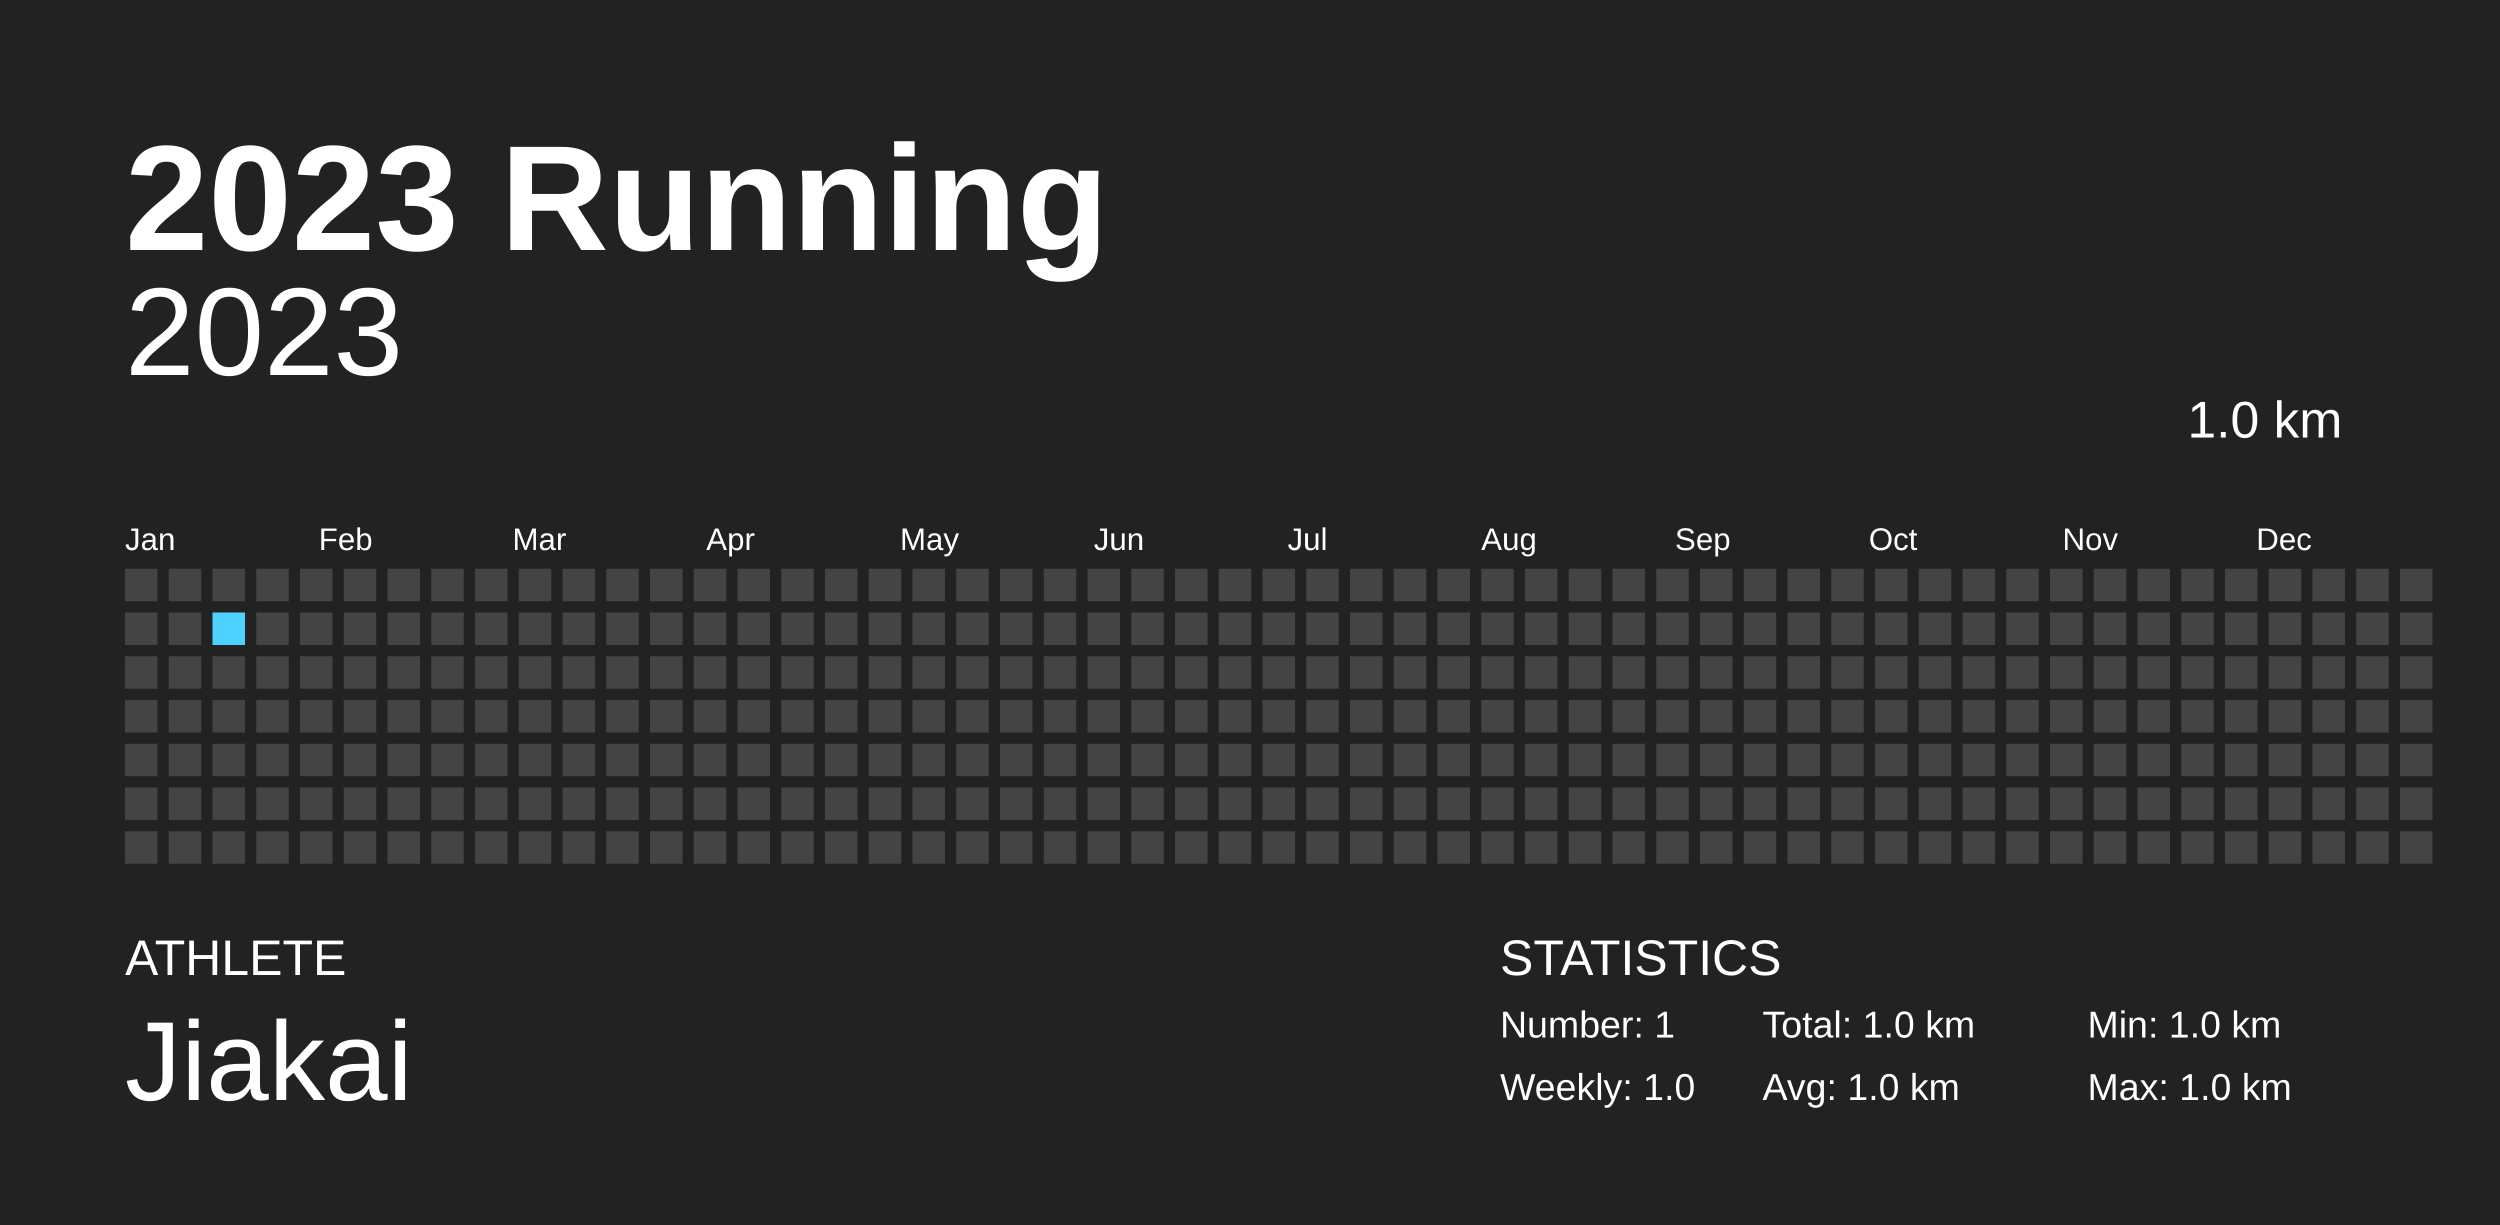
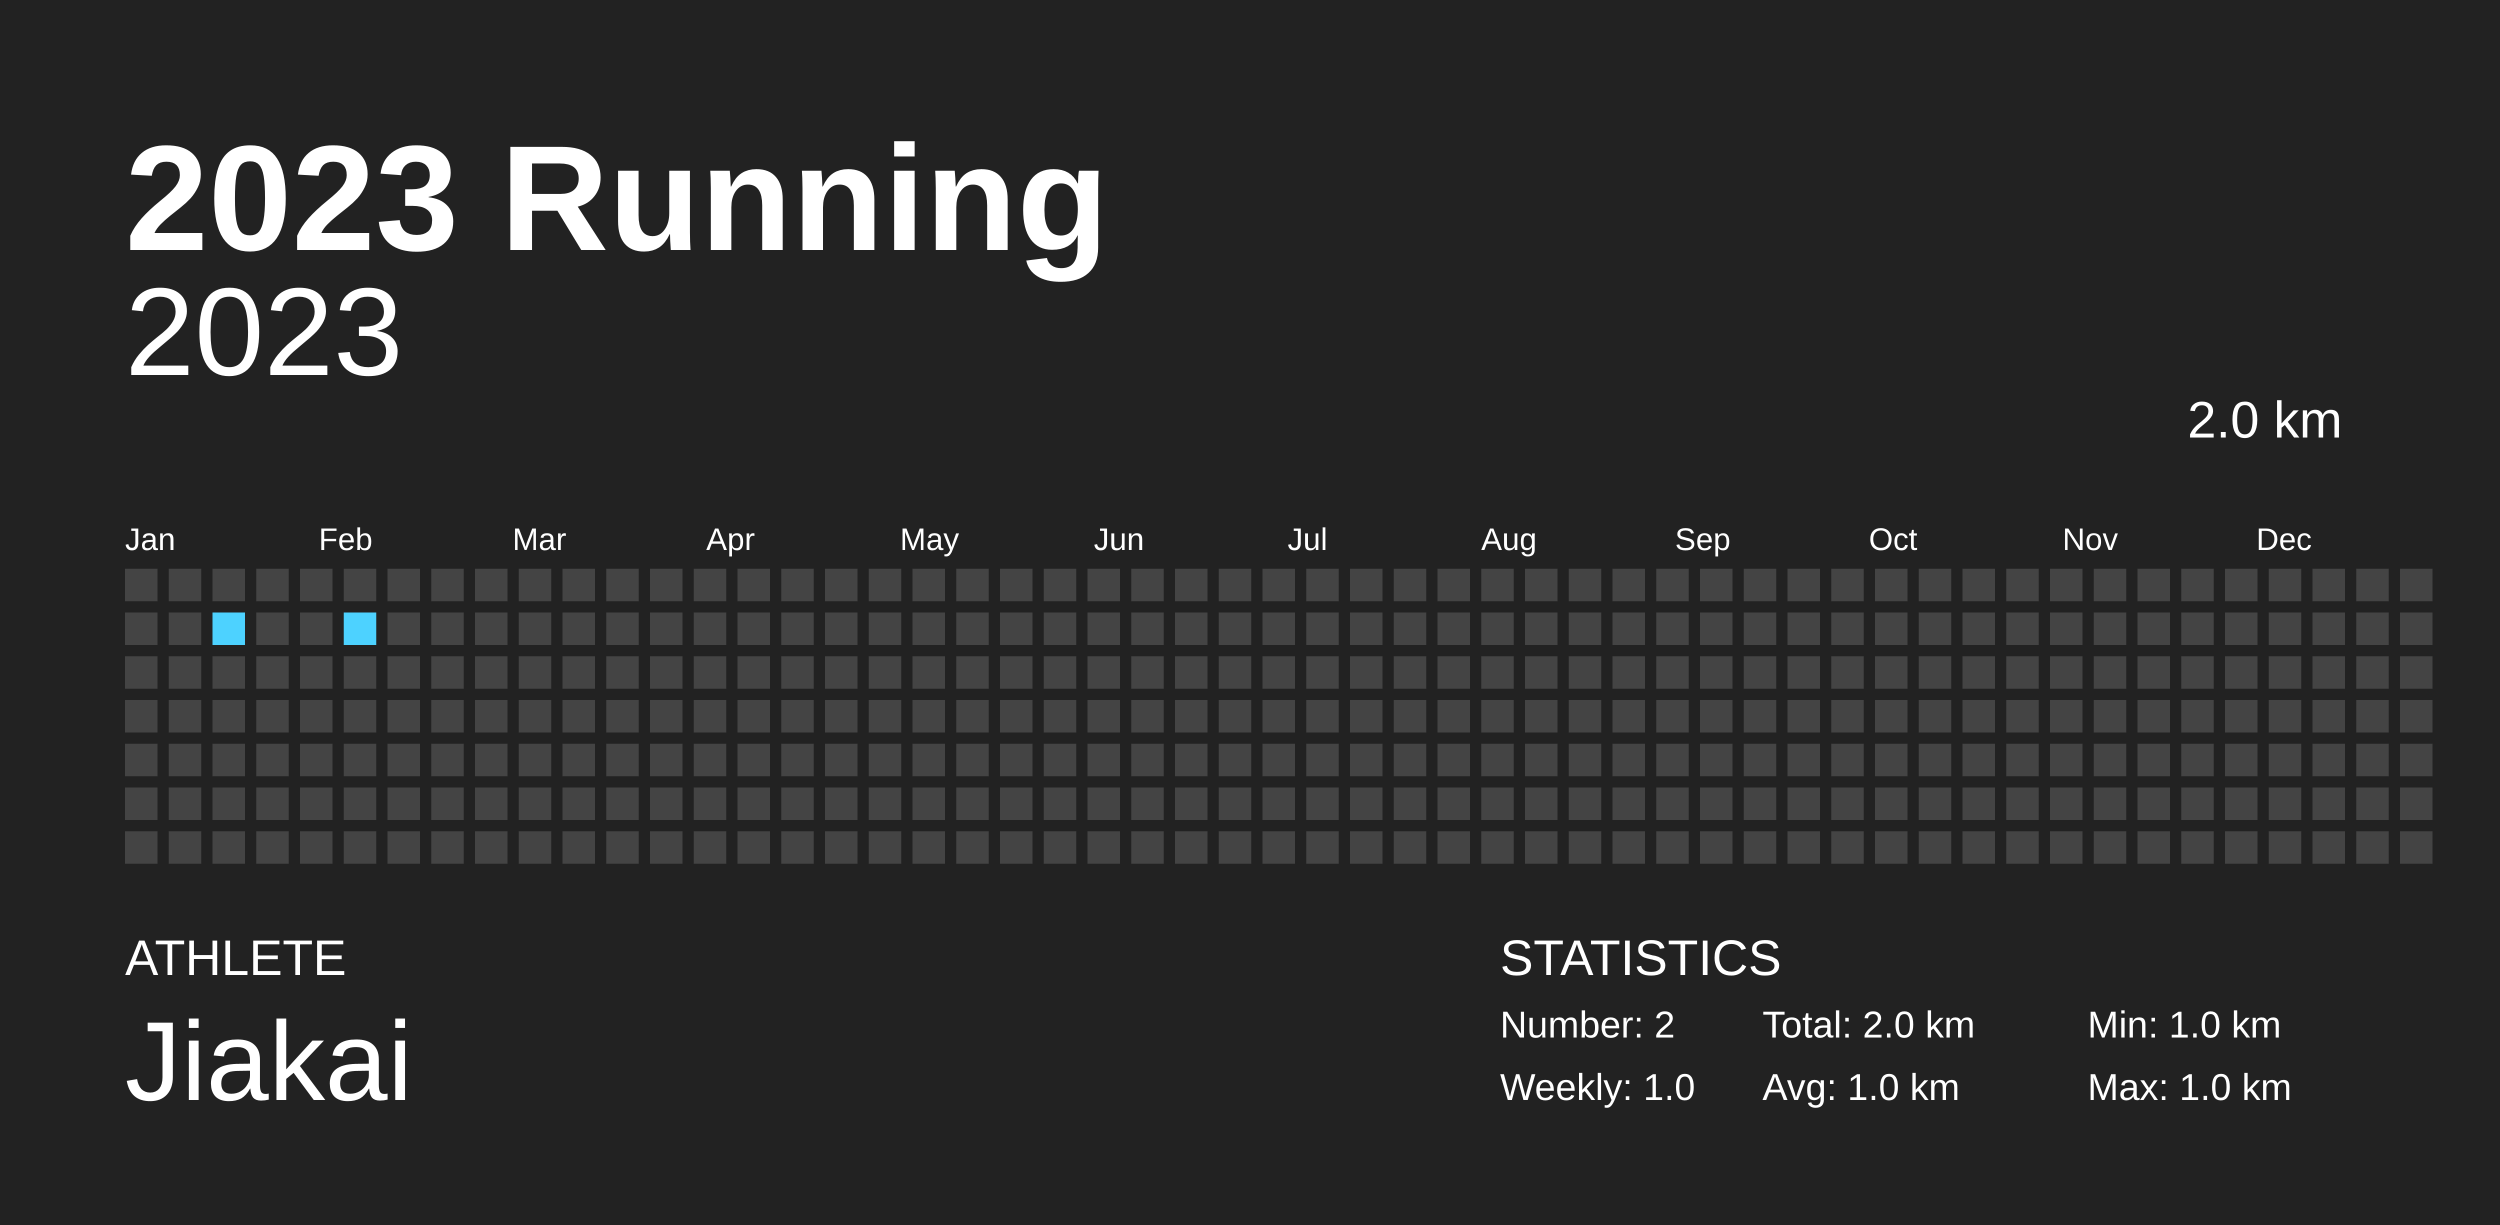
<svg xmlns="http://www.w3.org/2000/svg" baseProfile="full" height="98mm" version="1.1" viewBox="0,0,200,98" width="200mm">
  <defs />
  <rect fill="#222222" height="98" width="200" x="0" y="0" />
  <text fill="#FFFFFF" style="font-size:12px; font-family:Arial; font-weight:bold;" x="10" y="20">2023 Running</text>
  <text fill="#FFFFFF" style="font-size:4px; font-family:Arial" x="10" y="78">ATHLETE</text>
  <text fill="#FFFFFF" style="font-size:9px; font-family:Arial" x="10" y="88">Jiakai</text>
  <text fill="#FFFFFF" style="font-size:4px; font-family:Arial" x="120" y="78">STATISTICS</text>
-   <text fill="#FFFFFF" style="font-size:3px; font-family:Arial" x="120" y="83">Number: 1</text>
+   <text fill="#FFFFFF" style="font-size:3px; font-family:Arial" x="120" y="83">Number: 2</text>
  <text fill="#FFFFFF" style="font-size:3px; font-family:Arial" x="120" y="88">Weekly: 1.0</text>
-   <text fill="#FFFFFF" style="font-size:3px; font-family:Arial" x="141" y="83">Total: 1.0 km</text>
+   <text fill="#FFFFFF" style="font-size:3px; font-family:Arial" x="141" y="83">Total: 2.0 km</text>
  <text fill="#FFFFFF" style="font-size:3px; font-family:Arial" x="141" y="88">Avg: 1.0 km</text>
  <text fill="#FFFFFF" style="font-size:3px; font-family:Arial" x="167" y="83">Min: 1.0 km</text>
  <text fill="#FFFFFF" style="font-size:3px; font-family:Arial" x="167" y="88">Max: 1.0 km</text>
  <text alignment-baseline="hanging" fill="#FFFFFF" style="font-size:10.0px; font-family:Arial;" x="10" y="30">2023</text>
-   <text alignment-baseline="hanging" fill="#FFFFFF" style="font-size:4.125px; font-family:Arial;" x="175" y="35">1.0 km</text>
+   <text alignment-baseline="hanging" fill="#FFFFFF" style="font-size:4.125px; font-family:Arial;" x="175" y="35">2.0 km</text>
  <text fill="#FFFFFF" style="font-size:2.5px; font-family:Arial" x="10.0" y="44">Jan</text>
  <text fill="#FFFFFF" style="font-size:2.5px; font-family:Arial" x="25.5" y="44">Feb</text>
  <text fill="#FFFFFF" style="font-size:2.5px; font-family:Arial" x="41.0" y="44">Mar</text>
  <text fill="#FFFFFF" style="font-size:2.5px; font-family:Arial" x="56.5" y="44">Apr</text>
  <text fill="#FFFFFF" style="font-size:2.5px; font-family:Arial" x="72.0" y="44">May</text>
  <text fill="#FFFFFF" style="font-size:2.5px; font-family:Arial" x="87.5" y="44">Jun</text>
  <text fill="#FFFFFF" style="font-size:2.5px; font-family:Arial" x="103.0" y="44">Jul</text>
  <text fill="#FFFFFF" style="font-size:2.5px; font-family:Arial" x="118.5" y="44">Aug</text>
  <text fill="#FFFFFF" style="font-size:2.5px; font-family:Arial" x="134.0" y="44">Sep</text>
  <text fill="#FFFFFF" style="font-size:2.5px; font-family:Arial" x="149.5" y="44">Oct</text>
  <text fill="#FFFFFF" style="font-size:2.5px; font-family:Arial" x="165.0" y="44">Nov</text>
  <text fill="#FFFFFF" style="font-size:2.5px; font-family:Arial" x="180.5" y="44">Dec</text>
  <rect fill="#444444" height="2.6" width="2.6" x="10.0" y="45.5" />
  <rect fill="#444444" height="2.6" width="2.6" x="10.0" y="49.0" />
  <rect fill="#444444" height="2.6" width="2.6" x="10.0" y="52.5" />
  <rect fill="#444444" height="2.6" width="2.6" x="10.0" y="56.0" />
  <rect fill="#444444" height="2.6" width="2.6" x="10.0" y="59.5" />
  <rect fill="#444444" height="2.6" width="2.6" x="10.0" y="63.0" />
  <rect fill="#444444" height="2.6" width="2.6" x="10.0" y="66.5" />
  <rect fill="#444444" height="2.6" width="2.6" x="13.5" y="45.5" />
  <rect fill="#444444" height="2.6" width="2.6" x="13.5" y="49.0" />
  <rect fill="#444444" height="2.6" width="2.6" x="13.5" y="52.5" />
  <rect fill="#444444" height="2.6" width="2.6" x="13.5" y="56.0" />
  <rect fill="#444444" height="2.6" width="2.6" x="13.5" y="59.5" />
  <rect fill="#444444" height="2.6" width="2.6" x="13.5" y="63.0" />
  <rect fill="#444444" height="2.6" width="2.6" x="13.5" y="66.5" />
  <rect fill="#444444" height="2.6" width="2.6" x="17.0" y="45.5" />
  <rect fill="#4DD2FF" height="2.6" width="2.6" x="17.0" y="49.0" />
  <rect fill="#444444" height="2.6" width="2.6" x="17.0" y="52.5" />
  <rect fill="#444444" height="2.6" width="2.6" x="17.0" y="56.0" />
  <rect fill="#444444" height="2.6" width="2.6" x="17.0" y="59.5" />
  <rect fill="#444444" height="2.6" width="2.6" x="17.0" y="63.0" />
  <rect fill="#444444" height="2.6" width="2.6" x="17.0" y="66.5" />
  <rect fill="#444444" height="2.6" width="2.6" x="20.5" y="45.5" />
  <rect fill="#444444" height="2.6" width="2.6" x="20.5" y="49.0" />
  <rect fill="#444444" height="2.6" width="2.6" x="20.5" y="52.5" />
  <rect fill="#444444" height="2.6" width="2.6" x="20.5" y="56.0" />
  <rect fill="#444444" height="2.6" width="2.6" x="20.5" y="59.5" />
  <rect fill="#444444" height="2.6" width="2.6" x="20.5" y="63.0" />
  <rect fill="#444444" height="2.6" width="2.6" x="20.5" y="66.5" />
  <rect fill="#444444" height="2.6" width="2.6" x="24.0" y="45.5" />
  <rect fill="#444444" height="2.6" width="2.6" x="24.0" y="49.0" />
  <rect fill="#444444" height="2.6" width="2.6" x="24.0" y="52.5" />
  <rect fill="#444444" height="2.6" width="2.6" x="24.0" y="56.0" />
  <rect fill="#444444" height="2.6" width="2.6" x="24.0" y="59.5" />
  <rect fill="#444444" height="2.6" width="2.6" x="24.0" y="63.0" />
  <rect fill="#444444" height="2.6" width="2.6" x="24.0" y="66.5" />
  <rect fill="#444444" height="2.6" width="2.6" x="27.5" y="45.5" />
-   <rect fill="#444444" height="2.6" width="2.6" x="27.5" y="49.0" />
+   <rect fill="#4DD2FF" height="2.6" width="2.6" x="27.5" y="49.0" />
  <rect fill="#444444" height="2.6" width="2.6" x="27.5" y="52.5" />
  <rect fill="#444444" height="2.6" width="2.6" x="27.5" y="56.0" />
  <rect fill="#444444" height="2.6" width="2.6" x="27.5" y="59.5" />
  <rect fill="#444444" height="2.6" width="2.6" x="27.5" y="63.0" />
  <rect fill="#444444" height="2.6" width="2.6" x="27.5" y="66.5" />
  <rect fill="#444444" height="2.6" width="2.6" x="31.0" y="45.5" />
  <rect fill="#444444" height="2.6" width="2.6" x="31.0" y="49.0" />
  <rect fill="#444444" height="2.6" width="2.6" x="31.0" y="52.5" />
  <rect fill="#444444" height="2.6" width="2.6" x="31.0" y="56.0" />
  <rect fill="#444444" height="2.6" width="2.6" x="31.0" y="59.5" />
  <rect fill="#444444" height="2.6" width="2.6" x="31.0" y="63.0" />
  <rect fill="#444444" height="2.6" width="2.6" x="31.0" y="66.5" />
  <rect fill="#444444" height="2.6" width="2.6" x="34.5" y="45.5" />
  <rect fill="#444444" height="2.6" width="2.6" x="34.5" y="49.0" />
  <rect fill="#444444" height="2.6" width="2.6" x="34.5" y="52.5" />
  <rect fill="#444444" height="2.6" width="2.6" x="34.5" y="56.0" />
  <rect fill="#444444" height="2.6" width="2.6" x="34.5" y="59.5" />
  <rect fill="#444444" height="2.6" width="2.6" x="34.5" y="63.0" />
  <rect fill="#444444" height="2.6" width="2.6" x="34.5" y="66.5" />
  <rect fill="#444444" height="2.6" width="2.6" x="38.0" y="45.5" />
  <rect fill="#444444" height="2.6" width="2.6" x="38.0" y="49.0" />
  <rect fill="#444444" height="2.6" width="2.6" x="38.0" y="52.5" />
  <rect fill="#444444" height="2.6" width="2.6" x="38.0" y="56.0" />
  <rect fill="#444444" height="2.6" width="2.6" x="38.0" y="59.5" />
  <rect fill="#444444" height="2.6" width="2.6" x="38.0" y="63.0" />
  <rect fill="#444444" height="2.6" width="2.6" x="38.0" y="66.5" />
  <rect fill="#444444" height="2.6" width="2.6" x="41.5" y="45.5" />
  <rect fill="#444444" height="2.6" width="2.6" x="41.5" y="49.0" />
  <rect fill="#444444" height="2.6" width="2.6" x="41.5" y="52.5" />
  <rect fill="#444444" height="2.6" width="2.6" x="41.5" y="56.0" />
  <rect fill="#444444" height="2.6" width="2.6" x="41.5" y="59.5" />
  <rect fill="#444444" height="2.6" width="2.6" x="41.5" y="63.0" />
  <rect fill="#444444" height="2.6" width="2.6" x="41.5" y="66.5" />
  <rect fill="#444444" height="2.6" width="2.6" x="45.0" y="45.5" />
  <rect fill="#444444" height="2.6" width="2.6" x="45.0" y="49.0" />
  <rect fill="#444444" height="2.6" width="2.6" x="45.0" y="52.5" />
  <rect fill="#444444" height="2.6" width="2.6" x="45.0" y="56.0" />
  <rect fill="#444444" height="2.6" width="2.6" x="45.0" y="59.5" />
  <rect fill="#444444" height="2.6" width="2.6" x="45.0" y="63.0" />
  <rect fill="#444444" height="2.6" width="2.6" x="45.0" y="66.5" />
  <rect fill="#444444" height="2.6" width="2.6" x="48.5" y="45.5" />
  <rect fill="#444444" height="2.6" width="2.6" x="48.5" y="49.0" />
  <rect fill="#444444" height="2.6" width="2.6" x="48.5" y="52.5" />
  <rect fill="#444444" height="2.6" width="2.6" x="48.5" y="56.0" />
  <rect fill="#444444" height="2.6" width="2.6" x="48.5" y="59.5" />
  <rect fill="#444444" height="2.6" width="2.6" x="48.5" y="63.0" />
  <rect fill="#444444" height="2.6" width="2.6" x="48.5" y="66.5" />
  <rect fill="#444444" height="2.6" width="2.6" x="52.0" y="45.5" />
  <rect fill="#444444" height="2.6" width="2.6" x="52.0" y="49.0" />
  <rect fill="#444444" height="2.6" width="2.6" x="52.0" y="52.5" />
  <rect fill="#444444" height="2.6" width="2.6" x="52.0" y="56.0" />
  <rect fill="#444444" height="2.6" width="2.6" x="52.0" y="59.5" />
  <rect fill="#444444" height="2.6" width="2.6" x="52.0" y="63.0" />
  <rect fill="#444444" height="2.6" width="2.6" x="52.0" y="66.5" />
  <rect fill="#444444" height="2.6" width="2.6" x="55.5" y="45.5" />
  <rect fill="#444444" height="2.6" width="2.6" x="55.5" y="49.0" />
  <rect fill="#444444" height="2.6" width="2.6" x="55.5" y="52.5" />
  <rect fill="#444444" height="2.6" width="2.6" x="55.5" y="56.0" />
  <rect fill="#444444" height="2.6" width="2.6" x="55.5" y="59.5" />
  <rect fill="#444444" height="2.6" width="2.6" x="55.5" y="63.0" />
  <rect fill="#444444" height="2.6" width="2.6" x="55.5" y="66.5" />
  <rect fill="#444444" height="2.6" width="2.6" x="59.0" y="45.5" />
  <rect fill="#444444" height="2.6" width="2.6" x="59.0" y="49.0" />
  <rect fill="#444444" height="2.6" width="2.6" x="59.0" y="52.5" />
  <rect fill="#444444" height="2.6" width="2.6" x="59.0" y="56.0" />
  <rect fill="#444444" height="2.6" width="2.6" x="59.0" y="59.5" />
  <rect fill="#444444" height="2.6" width="2.6" x="59.0" y="63.0" />
  <rect fill="#444444" height="2.6" width="2.6" x="59.0" y="66.5" />
  <rect fill="#444444" height="2.6" width="2.6" x="62.5" y="45.5" />
  <rect fill="#444444" height="2.6" width="2.6" x="62.5" y="49.0" />
  <rect fill="#444444" height="2.6" width="2.6" x="62.5" y="52.5" />
  <rect fill="#444444" height="2.6" width="2.6" x="62.5" y="56.0" />
  <rect fill="#444444" height="2.6" width="2.6" x="62.5" y="59.5" />
  <rect fill="#444444" height="2.6" width="2.6" x="62.5" y="63.0" />
  <rect fill="#444444" height="2.6" width="2.6" x="62.5" y="66.5" />
  <rect fill="#444444" height="2.6" width="2.6" x="66.0" y="45.5" />
  <rect fill="#444444" height="2.6" width="2.6" x="66.0" y="49.0" />
  <rect fill="#444444" height="2.6" width="2.6" x="66.0" y="52.5" />
  <rect fill="#444444" height="2.6" width="2.6" x="66.0" y="56.0" />
  <rect fill="#444444" height="2.6" width="2.6" x="66.0" y="59.5" />
  <rect fill="#444444" height="2.6" width="2.6" x="66.0" y="63.0" />
  <rect fill="#444444" height="2.6" width="2.6" x="66.0" y="66.5" />
  <rect fill="#444444" height="2.6" width="2.6" x="69.5" y="45.5" />
  <rect fill="#444444" height="2.6" width="2.6" x="69.5" y="49.0" />
  <rect fill="#444444" height="2.6" width="2.6" x="69.5" y="52.5" />
  <rect fill="#444444" height="2.6" width="2.6" x="69.5" y="56.0" />
  <rect fill="#444444" height="2.6" width="2.6" x="69.5" y="59.5" />
  <rect fill="#444444" height="2.6" width="2.6" x="69.5" y="63.0" />
  <rect fill="#444444" height="2.6" width="2.6" x="69.5" y="66.5" />
  <rect fill="#444444" height="2.6" width="2.6" x="73.0" y="45.5" />
  <rect fill="#444444" height="2.6" width="2.6" x="73.0" y="49.0" />
  <rect fill="#444444" height="2.6" width="2.6" x="73.0" y="52.5" />
  <rect fill="#444444" height="2.6" width="2.6" x="73.0" y="56.0" />
  <rect fill="#444444" height="2.6" width="2.6" x="73.0" y="59.5" />
  <rect fill="#444444" height="2.6" width="2.6" x="73.0" y="63.0" />
  <rect fill="#444444" height="2.6" width="2.6" x="73.0" y="66.5" />
  <rect fill="#444444" height="2.6" width="2.6" x="76.5" y="45.5" />
  <rect fill="#444444" height="2.6" width="2.6" x="76.5" y="49.0" />
  <rect fill="#444444" height="2.6" width="2.6" x="76.5" y="52.5" />
  <rect fill="#444444" height="2.6" width="2.6" x="76.5" y="56.0" />
  <rect fill="#444444" height="2.6" width="2.6" x="76.5" y="59.5" />
  <rect fill="#444444" height="2.6" width="2.6" x="76.5" y="63.0" />
  <rect fill="#444444" height="2.6" width="2.6" x="76.5" y="66.5" />
  <rect fill="#444444" height="2.6" width="2.6" x="80.0" y="45.5" />
  <rect fill="#444444" height="2.6" width="2.6" x="80.0" y="49.0" />
  <rect fill="#444444" height="2.6" width="2.6" x="80.0" y="52.5" />
  <rect fill="#444444" height="2.6" width="2.6" x="80.0" y="56.0" />
  <rect fill="#444444" height="2.6" width="2.6" x="80.0" y="59.5" />
  <rect fill="#444444" height="2.6" width="2.6" x="80.0" y="63.0" />
  <rect fill="#444444" height="2.6" width="2.6" x="80.0" y="66.5" />
  <rect fill="#444444" height="2.6" width="2.6" x="83.5" y="45.5" />
  <rect fill="#444444" height="2.6" width="2.6" x="83.5" y="49.0" />
  <rect fill="#444444" height="2.6" width="2.6" x="83.5" y="52.5" />
  <rect fill="#444444" height="2.6" width="2.6" x="83.5" y="56.0" />
  <rect fill="#444444" height="2.6" width="2.6" x="83.5" y="59.5" />
  <rect fill="#444444" height="2.6" width="2.6" x="83.5" y="63.0" />
  <rect fill="#444444" height="2.6" width="2.6" x="83.5" y="66.5" />
  <rect fill="#444444" height="2.6" width="2.6" x="87.0" y="45.5" />
  <rect fill="#444444" height="2.6" width="2.6" x="87.0" y="49.0" />
  <rect fill="#444444" height="2.6" width="2.6" x="87.0" y="52.5" />
  <rect fill="#444444" height="2.6" width="2.6" x="87.0" y="56.0" />
  <rect fill="#444444" height="2.6" width="2.6" x="87.0" y="59.5" />
  <rect fill="#444444" height="2.6" width="2.6" x="87.0" y="63.0" />
  <rect fill="#444444" height="2.6" width="2.6" x="87.0" y="66.5" />
  <rect fill="#444444" height="2.6" width="2.6" x="90.5" y="45.5" />
  <rect fill="#444444" height="2.6" width="2.6" x="90.5" y="49.0" />
  <rect fill="#444444" height="2.6" width="2.6" x="90.5" y="52.5" />
  <rect fill="#444444" height="2.6" width="2.6" x="90.5" y="56.0" />
  <rect fill="#444444" height="2.6" width="2.6" x="90.5" y="59.5" />
  <rect fill="#444444" height="2.6" width="2.6" x="90.5" y="63.0" />
  <rect fill="#444444" height="2.6" width="2.6" x="90.5" y="66.5" />
  <rect fill="#444444" height="2.6" width="2.6" x="94.0" y="45.5" />
  <rect fill="#444444" height="2.6" width="2.6" x="94.0" y="49.0" />
  <rect fill="#444444" height="2.6" width="2.6" x="94.0" y="52.5" />
  <rect fill="#444444" height="2.6" width="2.6" x="94.0" y="56.0" />
  <rect fill="#444444" height="2.6" width="2.6" x="94.0" y="59.5" />
  <rect fill="#444444" height="2.6" width="2.6" x="94.0" y="63.0" />
  <rect fill="#444444" height="2.6" width="2.6" x="94.0" y="66.5" />
  <rect fill="#444444" height="2.6" width="2.6" x="97.5" y="45.5" />
  <rect fill="#444444" height="2.6" width="2.6" x="97.5" y="49.0" />
  <rect fill="#444444" height="2.6" width="2.6" x="97.5" y="52.5" />
  <rect fill="#444444" height="2.6" width="2.6" x="97.5" y="56.0" />
  <rect fill="#444444" height="2.6" width="2.6" x="97.5" y="59.5" />
  <rect fill="#444444" height="2.6" width="2.6" x="97.5" y="63.0" />
  <rect fill="#444444" height="2.6" width="2.6" x="97.5" y="66.5" />
  <rect fill="#444444" height="2.6" width="2.6" x="101.0" y="45.5" />
  <rect fill="#444444" height="2.6" width="2.6" x="101.0" y="49.0" />
  <rect fill="#444444" height="2.6" width="2.6" x="101.0" y="52.5" />
  <rect fill="#444444" height="2.6" width="2.6" x="101.0" y="56.0" />
  <rect fill="#444444" height="2.6" width="2.6" x="101.0" y="59.5" />
  <rect fill="#444444" height="2.6" width="2.6" x="101.0" y="63.0" />
  <rect fill="#444444" height="2.6" width="2.6" x="101.0" y="66.5" />
  <rect fill="#444444" height="2.6" width="2.6" x="104.5" y="45.5" />
  <rect fill="#444444" height="2.6" width="2.6" x="104.5" y="49.0" />
  <rect fill="#444444" height="2.6" width="2.6" x="104.5" y="52.5" />
  <rect fill="#444444" height="2.6" width="2.6" x="104.5" y="56.0" />
  <rect fill="#444444" height="2.6" width="2.6" x="104.5" y="59.5" />
  <rect fill="#444444" height="2.6" width="2.6" x="104.5" y="63.0" />
  <rect fill="#444444" height="2.6" width="2.6" x="104.5" y="66.5" />
  <rect fill="#444444" height="2.6" width="2.6" x="108.0" y="45.5" />
  <rect fill="#444444" height="2.6" width="2.6" x="108.0" y="49.0" />
  <rect fill="#444444" height="2.6" width="2.6" x="108.0" y="52.5" />
  <rect fill="#444444" height="2.6" width="2.6" x="108.0" y="56.0" />
  <rect fill="#444444" height="2.6" width="2.6" x="108.0" y="59.5" />
  <rect fill="#444444" height="2.6" width="2.6" x="108.0" y="63.0" />
  <rect fill="#444444" height="2.6" width="2.6" x="108.0" y="66.5" />
  <rect fill="#444444" height="2.6" width="2.6" x="111.5" y="45.5" />
  <rect fill="#444444" height="2.6" width="2.6" x="111.5" y="49.0" />
  <rect fill="#444444" height="2.6" width="2.6" x="111.5" y="52.5" />
  <rect fill="#444444" height="2.6" width="2.6" x="111.5" y="56.0" />
  <rect fill="#444444" height="2.6" width="2.6" x="111.5" y="59.5" />
  <rect fill="#444444" height="2.6" width="2.6" x="111.5" y="63.0" />
  <rect fill="#444444" height="2.6" width="2.6" x="111.5" y="66.5" />
  <rect fill="#444444" height="2.6" width="2.6" x="115.0" y="45.5" />
  <rect fill="#444444" height="2.6" width="2.6" x="115.0" y="49.0" />
  <rect fill="#444444" height="2.6" width="2.6" x="115.0" y="52.5" />
  <rect fill="#444444" height="2.6" width="2.6" x="115.0" y="56.0" />
  <rect fill="#444444" height="2.6" width="2.6" x="115.0" y="59.5" />
  <rect fill="#444444" height="2.6" width="2.6" x="115.0" y="63.0" />
  <rect fill="#444444" height="2.6" width="2.6" x="115.0" y="66.5" />
  <rect fill="#444444" height="2.6" width="2.6" x="118.5" y="45.5" />
  <rect fill="#444444" height="2.6" width="2.6" x="118.5" y="49.0" />
  <rect fill="#444444" height="2.6" width="2.6" x="118.5" y="52.5" />
  <rect fill="#444444" height="2.6" width="2.6" x="118.5" y="56.0" />
  <rect fill="#444444" height="2.6" width="2.6" x="118.5" y="59.5" />
  <rect fill="#444444" height="2.6" width="2.6" x="118.5" y="63.0" />
  <rect fill="#444444" height="2.6" width="2.6" x="118.5" y="66.5" />
  <rect fill="#444444" height="2.6" width="2.6" x="122.0" y="45.5" />
  <rect fill="#444444" height="2.6" width="2.6" x="122.0" y="49.0" />
  <rect fill="#444444" height="2.6" width="2.6" x="122.0" y="52.5" />
  <rect fill="#444444" height="2.6" width="2.6" x="122.0" y="56.0" />
  <rect fill="#444444" height="2.6" width="2.6" x="122.0" y="59.5" />
  <rect fill="#444444" height="2.6" width="2.6" x="122.0" y="63.0" />
  <rect fill="#444444" height="2.6" width="2.6" x="122.0" y="66.5" />
  <rect fill="#444444" height="2.6" width="2.6" x="125.5" y="45.5" />
  <rect fill="#444444" height="2.6" width="2.6" x="125.5" y="49.0" />
  <rect fill="#444444" height="2.6" width="2.6" x="125.5" y="52.5" />
  <rect fill="#444444" height="2.6" width="2.6" x="125.5" y="56.0" />
  <rect fill="#444444" height="2.6" width="2.6" x="125.5" y="59.5" />
  <rect fill="#444444" height="2.6" width="2.6" x="125.5" y="63.0" />
  <rect fill="#444444" height="2.6" width="2.6" x="125.5" y="66.5" />
  <rect fill="#444444" height="2.6" width="2.6" x="129.0" y="45.5" />
  <rect fill="#444444" height="2.6" width="2.6" x="129.0" y="49.0" />
  <rect fill="#444444" height="2.6" width="2.6" x="129.0" y="52.5" />
  <rect fill="#444444" height="2.6" width="2.6" x="129.0" y="56.0" />
  <rect fill="#444444" height="2.6" width="2.6" x="129.0" y="59.5" />
  <rect fill="#444444" height="2.6" width="2.6" x="129.0" y="63.0" />
  <rect fill="#444444" height="2.6" width="2.6" x="129.0" y="66.5" />
  <rect fill="#444444" height="2.6" width="2.6" x="132.5" y="45.5" />
  <rect fill="#444444" height="2.6" width="2.6" x="132.5" y="49.0" />
  <rect fill="#444444" height="2.6" width="2.6" x="132.5" y="52.5" />
  <rect fill="#444444" height="2.6" width="2.6" x="132.5" y="56.0" />
  <rect fill="#444444" height="2.6" width="2.6" x="132.5" y="59.5" />
  <rect fill="#444444" height="2.6" width="2.6" x="132.5" y="63.0" />
  <rect fill="#444444" height="2.6" width="2.6" x="132.5" y="66.5" />
  <rect fill="#444444" height="2.6" width="2.6" x="136.0" y="45.5" />
  <rect fill="#444444" height="2.6" width="2.6" x="136.0" y="49.0" />
  <rect fill="#444444" height="2.6" width="2.6" x="136.0" y="52.5" />
  <rect fill="#444444" height="2.6" width="2.6" x="136.0" y="56.0" />
  <rect fill="#444444" height="2.6" width="2.6" x="136.0" y="59.5" />
  <rect fill="#444444" height="2.6" width="2.6" x="136.0" y="63.0" />
  <rect fill="#444444" height="2.6" width="2.6" x="136.0" y="66.5" />
  <rect fill="#444444" height="2.6" width="2.6" x="139.5" y="45.5" />
  <rect fill="#444444" height="2.6" width="2.6" x="139.5" y="49.0" />
  <rect fill="#444444" height="2.6" width="2.6" x="139.5" y="52.5" />
  <rect fill="#444444" height="2.6" width="2.6" x="139.5" y="56.0" />
  <rect fill="#444444" height="2.6" width="2.6" x="139.5" y="59.5" />
  <rect fill="#444444" height="2.6" width="2.6" x="139.5" y="63.0" />
  <rect fill="#444444" height="2.6" width="2.6" x="139.5" y="66.5" />
  <rect fill="#444444" height="2.6" width="2.6" x="143.0" y="45.5" />
  <rect fill="#444444" height="2.6" width="2.6" x="143.0" y="49.0" />
  <rect fill="#444444" height="2.6" width="2.6" x="143.0" y="52.5" />
  <rect fill="#444444" height="2.6" width="2.6" x="143.0" y="56.0" />
  <rect fill="#444444" height="2.6" width="2.6" x="143.0" y="59.5" />
  <rect fill="#444444" height="2.6" width="2.6" x="143.0" y="63.0" />
  <rect fill="#444444" height="2.6" width="2.6" x="143.0" y="66.5" />
  <rect fill="#444444" height="2.6" width="2.6" x="146.5" y="45.5" />
  <rect fill="#444444" height="2.6" width="2.6" x="146.5" y="49.0" />
  <rect fill="#444444" height="2.6" width="2.6" x="146.5" y="52.5" />
  <rect fill="#444444" height="2.6" width="2.6" x="146.5" y="56.0" />
  <rect fill="#444444" height="2.6" width="2.6" x="146.5" y="59.5" />
  <rect fill="#444444" height="2.6" width="2.6" x="146.5" y="63.0" />
  <rect fill="#444444" height="2.6" width="2.6" x="146.5" y="66.5" />
  <rect fill="#444444" height="2.6" width="2.6" x="150.0" y="45.5" />
  <rect fill="#444444" height="2.6" width="2.6" x="150.0" y="49.0" />
  <rect fill="#444444" height="2.6" width="2.6" x="150.0" y="52.5" />
  <rect fill="#444444" height="2.6" width="2.6" x="150.0" y="56.0" />
  <rect fill="#444444" height="2.6" width="2.6" x="150.0" y="59.5" />
  <rect fill="#444444" height="2.6" width="2.6" x="150.0" y="63.0" />
  <rect fill="#444444" height="2.6" width="2.6" x="150.0" y="66.5" />
  <rect fill="#444444" height="2.6" width="2.6" x="153.5" y="45.5" />
  <rect fill="#444444" height="2.6" width="2.6" x="153.5" y="49.0" />
  <rect fill="#444444" height="2.6" width="2.6" x="153.5" y="52.5" />
  <rect fill="#444444" height="2.6" width="2.6" x="153.5" y="56.0" />
  <rect fill="#444444" height="2.6" width="2.6" x="153.5" y="59.5" />
  <rect fill="#444444" height="2.6" width="2.6" x="153.5" y="63.0" />
  <rect fill="#444444" height="2.6" width="2.6" x="153.5" y="66.5" />
  <rect fill="#444444" height="2.6" width="2.6" x="157.0" y="45.5" />
  <rect fill="#444444" height="2.6" width="2.6" x="157.0" y="49.0" />
  <rect fill="#444444" height="2.6" width="2.6" x="157.0" y="52.5" />
  <rect fill="#444444" height="2.6" width="2.6" x="157.0" y="56.0" />
  <rect fill="#444444" height="2.6" width="2.6" x="157.0" y="59.5" />
  <rect fill="#444444" height="2.6" width="2.6" x="157.0" y="63.0" />
  <rect fill="#444444" height="2.6" width="2.6" x="157.0" y="66.5" />
  <rect fill="#444444" height="2.6" width="2.6" x="160.5" y="45.5" />
  <rect fill="#444444" height="2.6" width="2.6" x="160.5" y="49.0" />
  <rect fill="#444444" height="2.6" width="2.6" x="160.5" y="52.5" />
  <rect fill="#444444" height="2.6" width="2.6" x="160.5" y="56.0" />
  <rect fill="#444444" height="2.6" width="2.6" x="160.5" y="59.5" />
  <rect fill="#444444" height="2.6" width="2.6" x="160.5" y="63.0" />
  <rect fill="#444444" height="2.6" width="2.6" x="160.5" y="66.5" />
  <rect fill="#444444" height="2.6" width="2.6" x="164.0" y="45.5" />
  <rect fill="#444444" height="2.6" width="2.6" x="164.0" y="49.0" />
  <rect fill="#444444" height="2.6" width="2.6" x="164.0" y="52.5" />
  <rect fill="#444444" height="2.6" width="2.6" x="164.0" y="56.0" />
  <rect fill="#444444" height="2.6" width="2.6" x="164.0" y="59.5" />
  <rect fill="#444444" height="2.6" width="2.6" x="164.0" y="63.0" />
  <rect fill="#444444" height="2.6" width="2.6" x="164.0" y="66.5" />
  <rect fill="#444444" height="2.6" width="2.6" x="167.5" y="45.5" />
  <rect fill="#444444" height="2.6" width="2.6" x="167.5" y="49.0" />
  <rect fill="#444444" height="2.6" width="2.6" x="167.5" y="52.5" />
  <rect fill="#444444" height="2.6" width="2.6" x="167.5" y="56.0" />
  <rect fill="#444444" height="2.6" width="2.6" x="167.5" y="59.5" />
  <rect fill="#444444" height="2.6" width="2.6" x="167.5" y="63.0" />
  <rect fill="#444444" height="2.6" width="2.6" x="167.5" y="66.5" />
  <rect fill="#444444" height="2.6" width="2.6" x="171.0" y="45.5" />
  <rect fill="#444444" height="2.6" width="2.6" x="171.0" y="49.0" />
  <rect fill="#444444" height="2.6" width="2.6" x="171.0" y="52.5" />
  <rect fill="#444444" height="2.6" width="2.6" x="171.0" y="56.0" />
  <rect fill="#444444" height="2.6" width="2.6" x="171.0" y="59.5" />
  <rect fill="#444444" height="2.6" width="2.6" x="171.0" y="63.0" />
  <rect fill="#444444" height="2.6" width="2.6" x="171.0" y="66.5" />
  <rect fill="#444444" height="2.6" width="2.6" x="174.5" y="45.5" />
  <rect fill="#444444" height="2.6" width="2.6" x="174.5" y="49.0" />
  <rect fill="#444444" height="2.6" width="2.6" x="174.5" y="52.5" />
  <rect fill="#444444" height="2.6" width="2.6" x="174.5" y="56.0" />
  <rect fill="#444444" height="2.6" width="2.6" x="174.5" y="59.5" />
  <rect fill="#444444" height="2.6" width="2.6" x="174.5" y="63.0" />
  <rect fill="#444444" height="2.6" width="2.6" x="174.5" y="66.5" />
  <rect fill="#444444" height="2.6" width="2.6" x="178.0" y="45.5" />
  <rect fill="#444444" height="2.6" width="2.6" x="178.0" y="49.0" />
  <rect fill="#444444" height="2.6" width="2.6" x="178.0" y="52.5" />
  <rect fill="#444444" height="2.6" width="2.6" x="178.0" y="56.0" />
  <rect fill="#444444" height="2.6" width="2.6" x="178.0" y="59.5" />
  <rect fill="#444444" height="2.6" width="2.6" x="178.0" y="63.0" />
  <rect fill="#444444" height="2.6" width="2.6" x="178.0" y="66.5" />
  <rect fill="#444444" height="2.6" width="2.6" x="181.5" y="45.5" />
  <rect fill="#444444" height="2.6" width="2.6" x="181.5" y="49.0" />
  <rect fill="#444444" height="2.6" width="2.6" x="181.5" y="52.5" />
  <rect fill="#444444" height="2.6" width="2.6" x="181.5" y="56.0" />
  <rect fill="#444444" height="2.6" width="2.6" x="181.5" y="59.5" />
  <rect fill="#444444" height="2.6" width="2.6" x="181.5" y="63.0" />
  <rect fill="#444444" height="2.6" width="2.6" x="181.5" y="66.5" />
  <rect fill="#444444" height="2.6" width="2.6" x="185.0" y="45.5" />
  <rect fill="#444444" height="2.6" width="2.6" x="185.0" y="49.0" />
  <rect fill="#444444" height="2.6" width="2.6" x="185.0" y="52.5" />
  <rect fill="#444444" height="2.6" width="2.6" x="185.0" y="56.0" />
  <rect fill="#444444" height="2.6" width="2.6" x="185.0" y="59.5" />
  <rect fill="#444444" height="2.6" width="2.6" x="185.0" y="63.0" />
  <rect fill="#444444" height="2.6" width="2.6" x="185.0" y="66.5" />
  <rect fill="#444444" height="2.6" width="2.6" x="188.5" y="45.5" />
  <rect fill="#444444" height="2.6" width="2.6" x="188.5" y="49.0" />
  <rect fill="#444444" height="2.6" width="2.6" x="188.5" y="52.5" />
  <rect fill="#444444" height="2.6" width="2.6" x="188.5" y="56.0" />
  <rect fill="#444444" height="2.6" width="2.6" x="188.5" y="59.5" />
  <rect fill="#444444" height="2.6" width="2.6" x="188.5" y="63.0" />
  <rect fill="#444444" height="2.6" width="2.6" x="188.5" y="66.5" />
  <rect fill="#444444" height="2.6" width="2.6" x="192.0" y="45.5" />
  <rect fill="#444444" height="2.6" width="2.6" x="192.0" y="49.0" />
  <rect fill="#444444" height="2.6" width="2.6" x="192.0" y="52.5" />
  <rect fill="#444444" height="2.6" width="2.6" x="192.0" y="56.0" />
  <rect fill="#444444" height="2.6" width="2.6" x="192.0" y="59.5" />
  <rect fill="#444444" height="2.6" width="2.6" x="192.0" y="63.0" />
  <rect fill="#444444" height="2.6" width="2.6" x="192.0" y="66.5" />
</svg>
